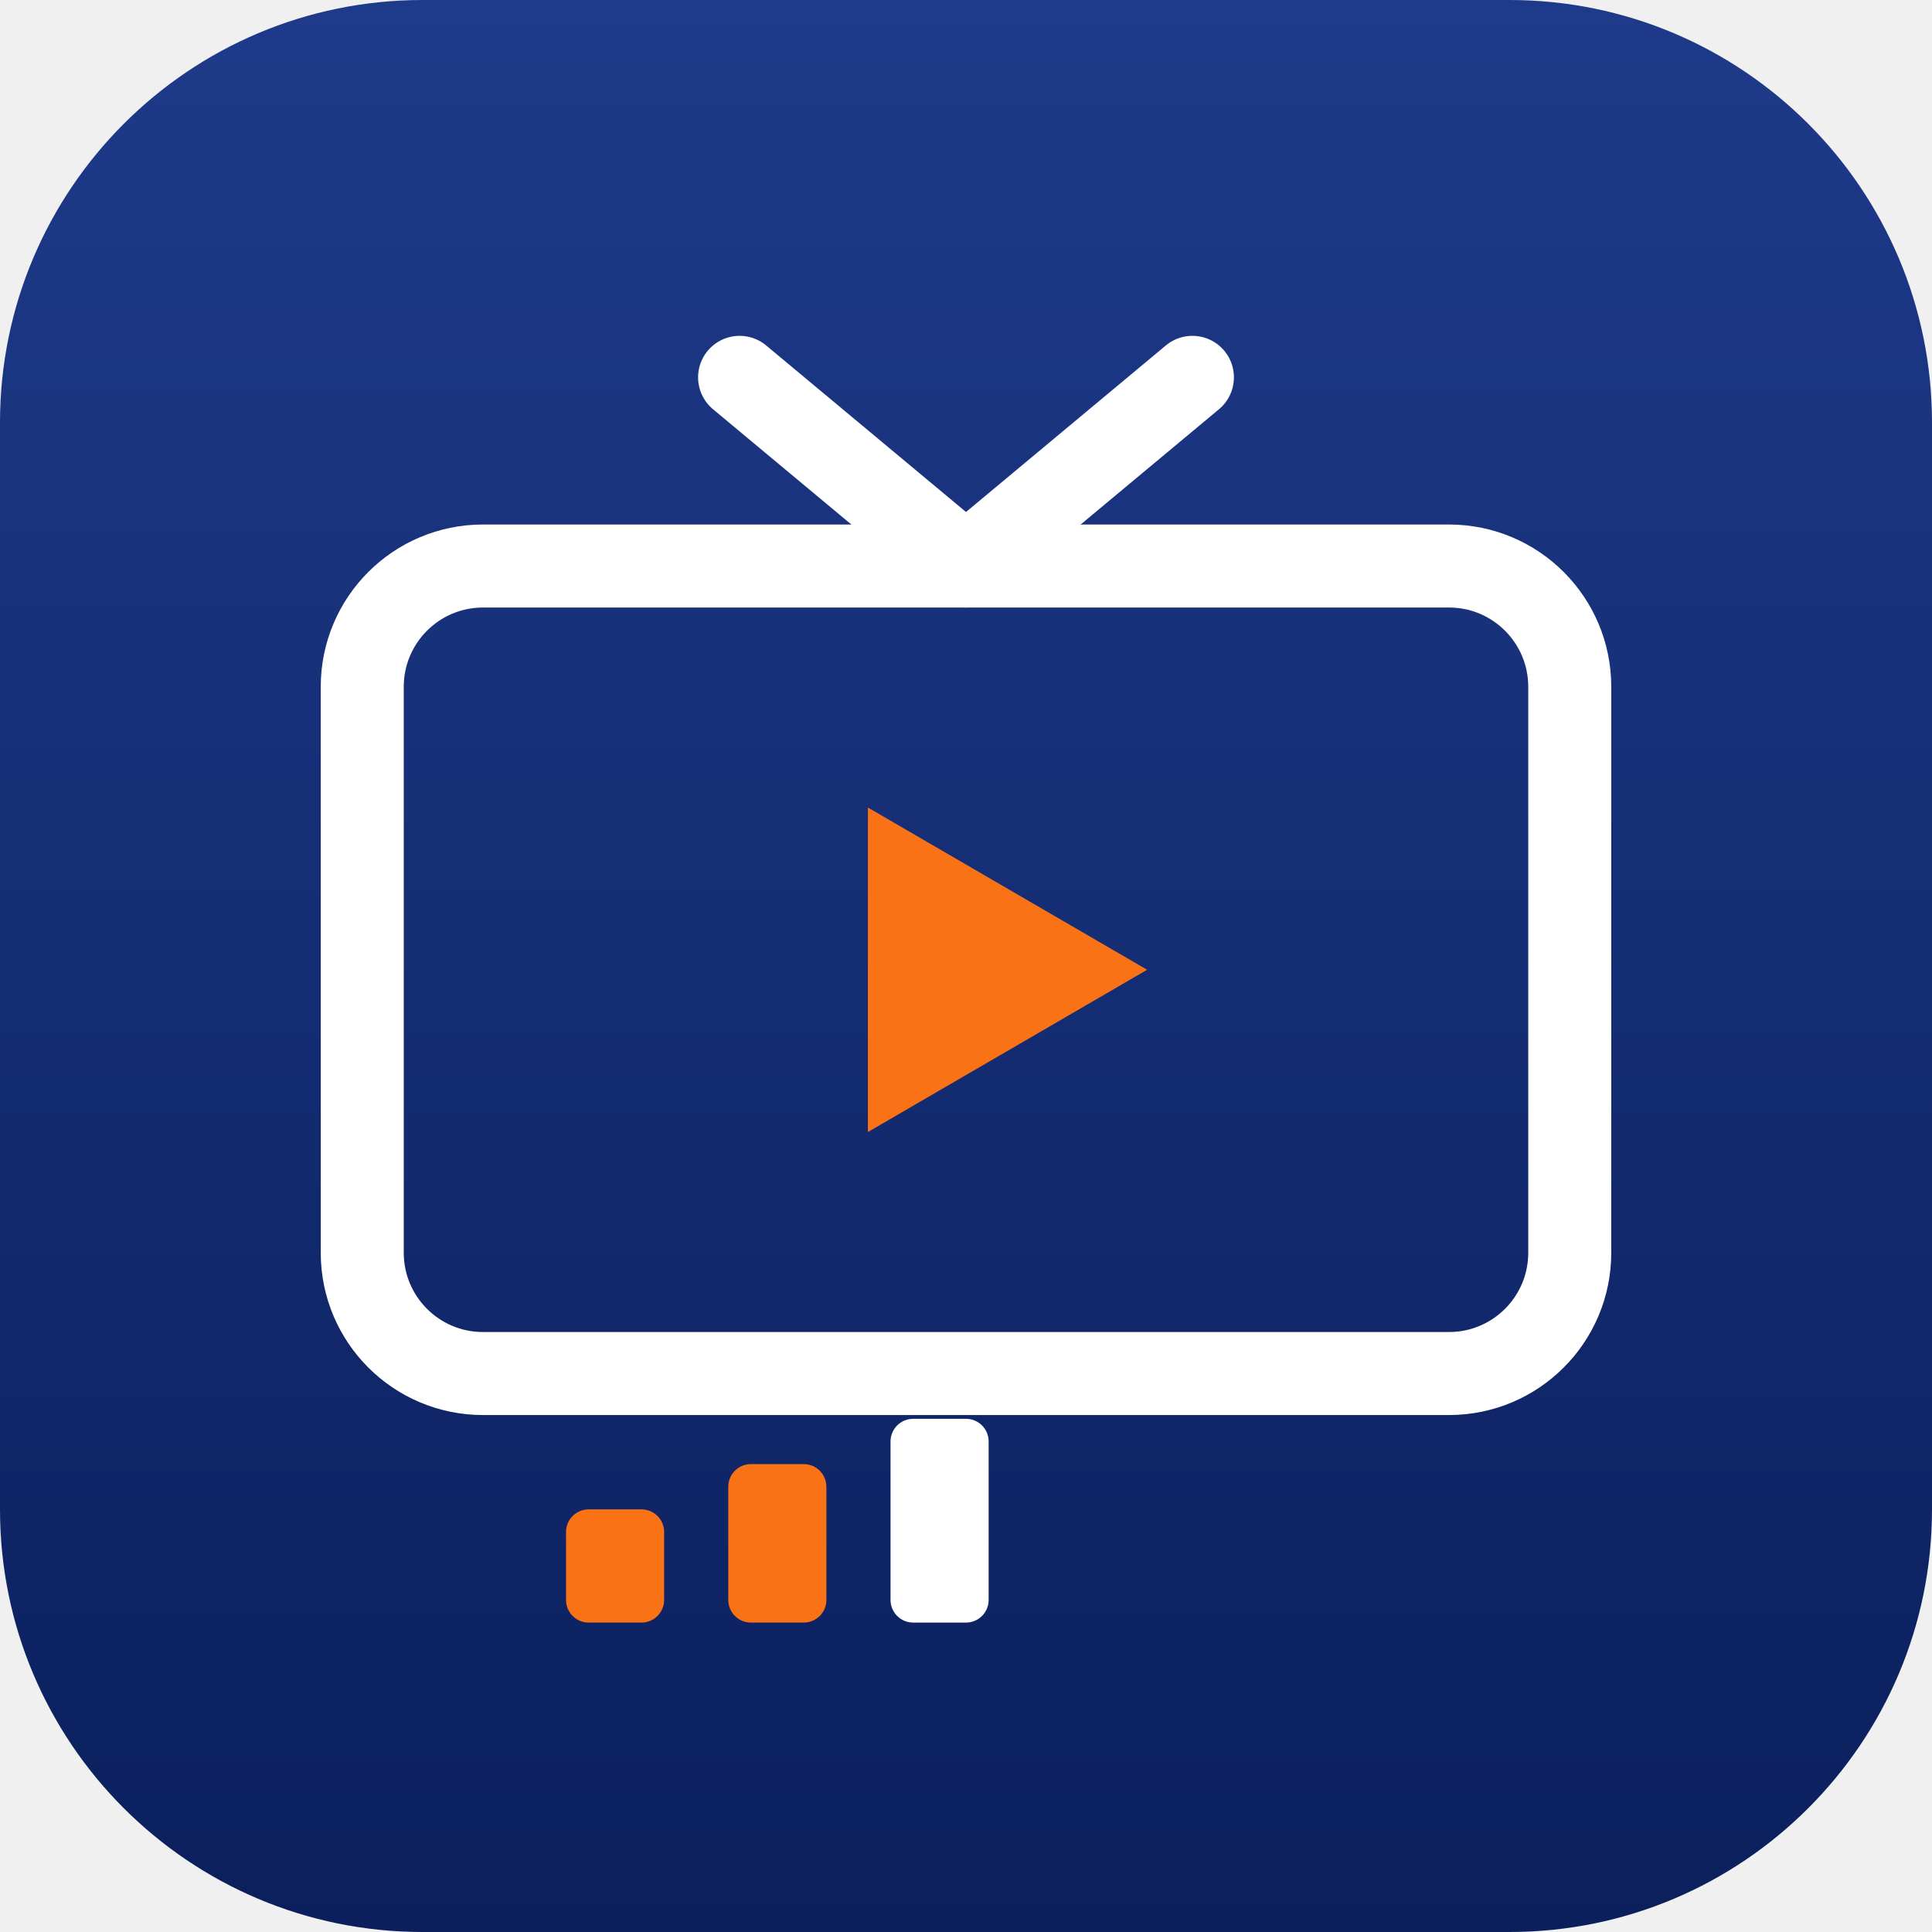
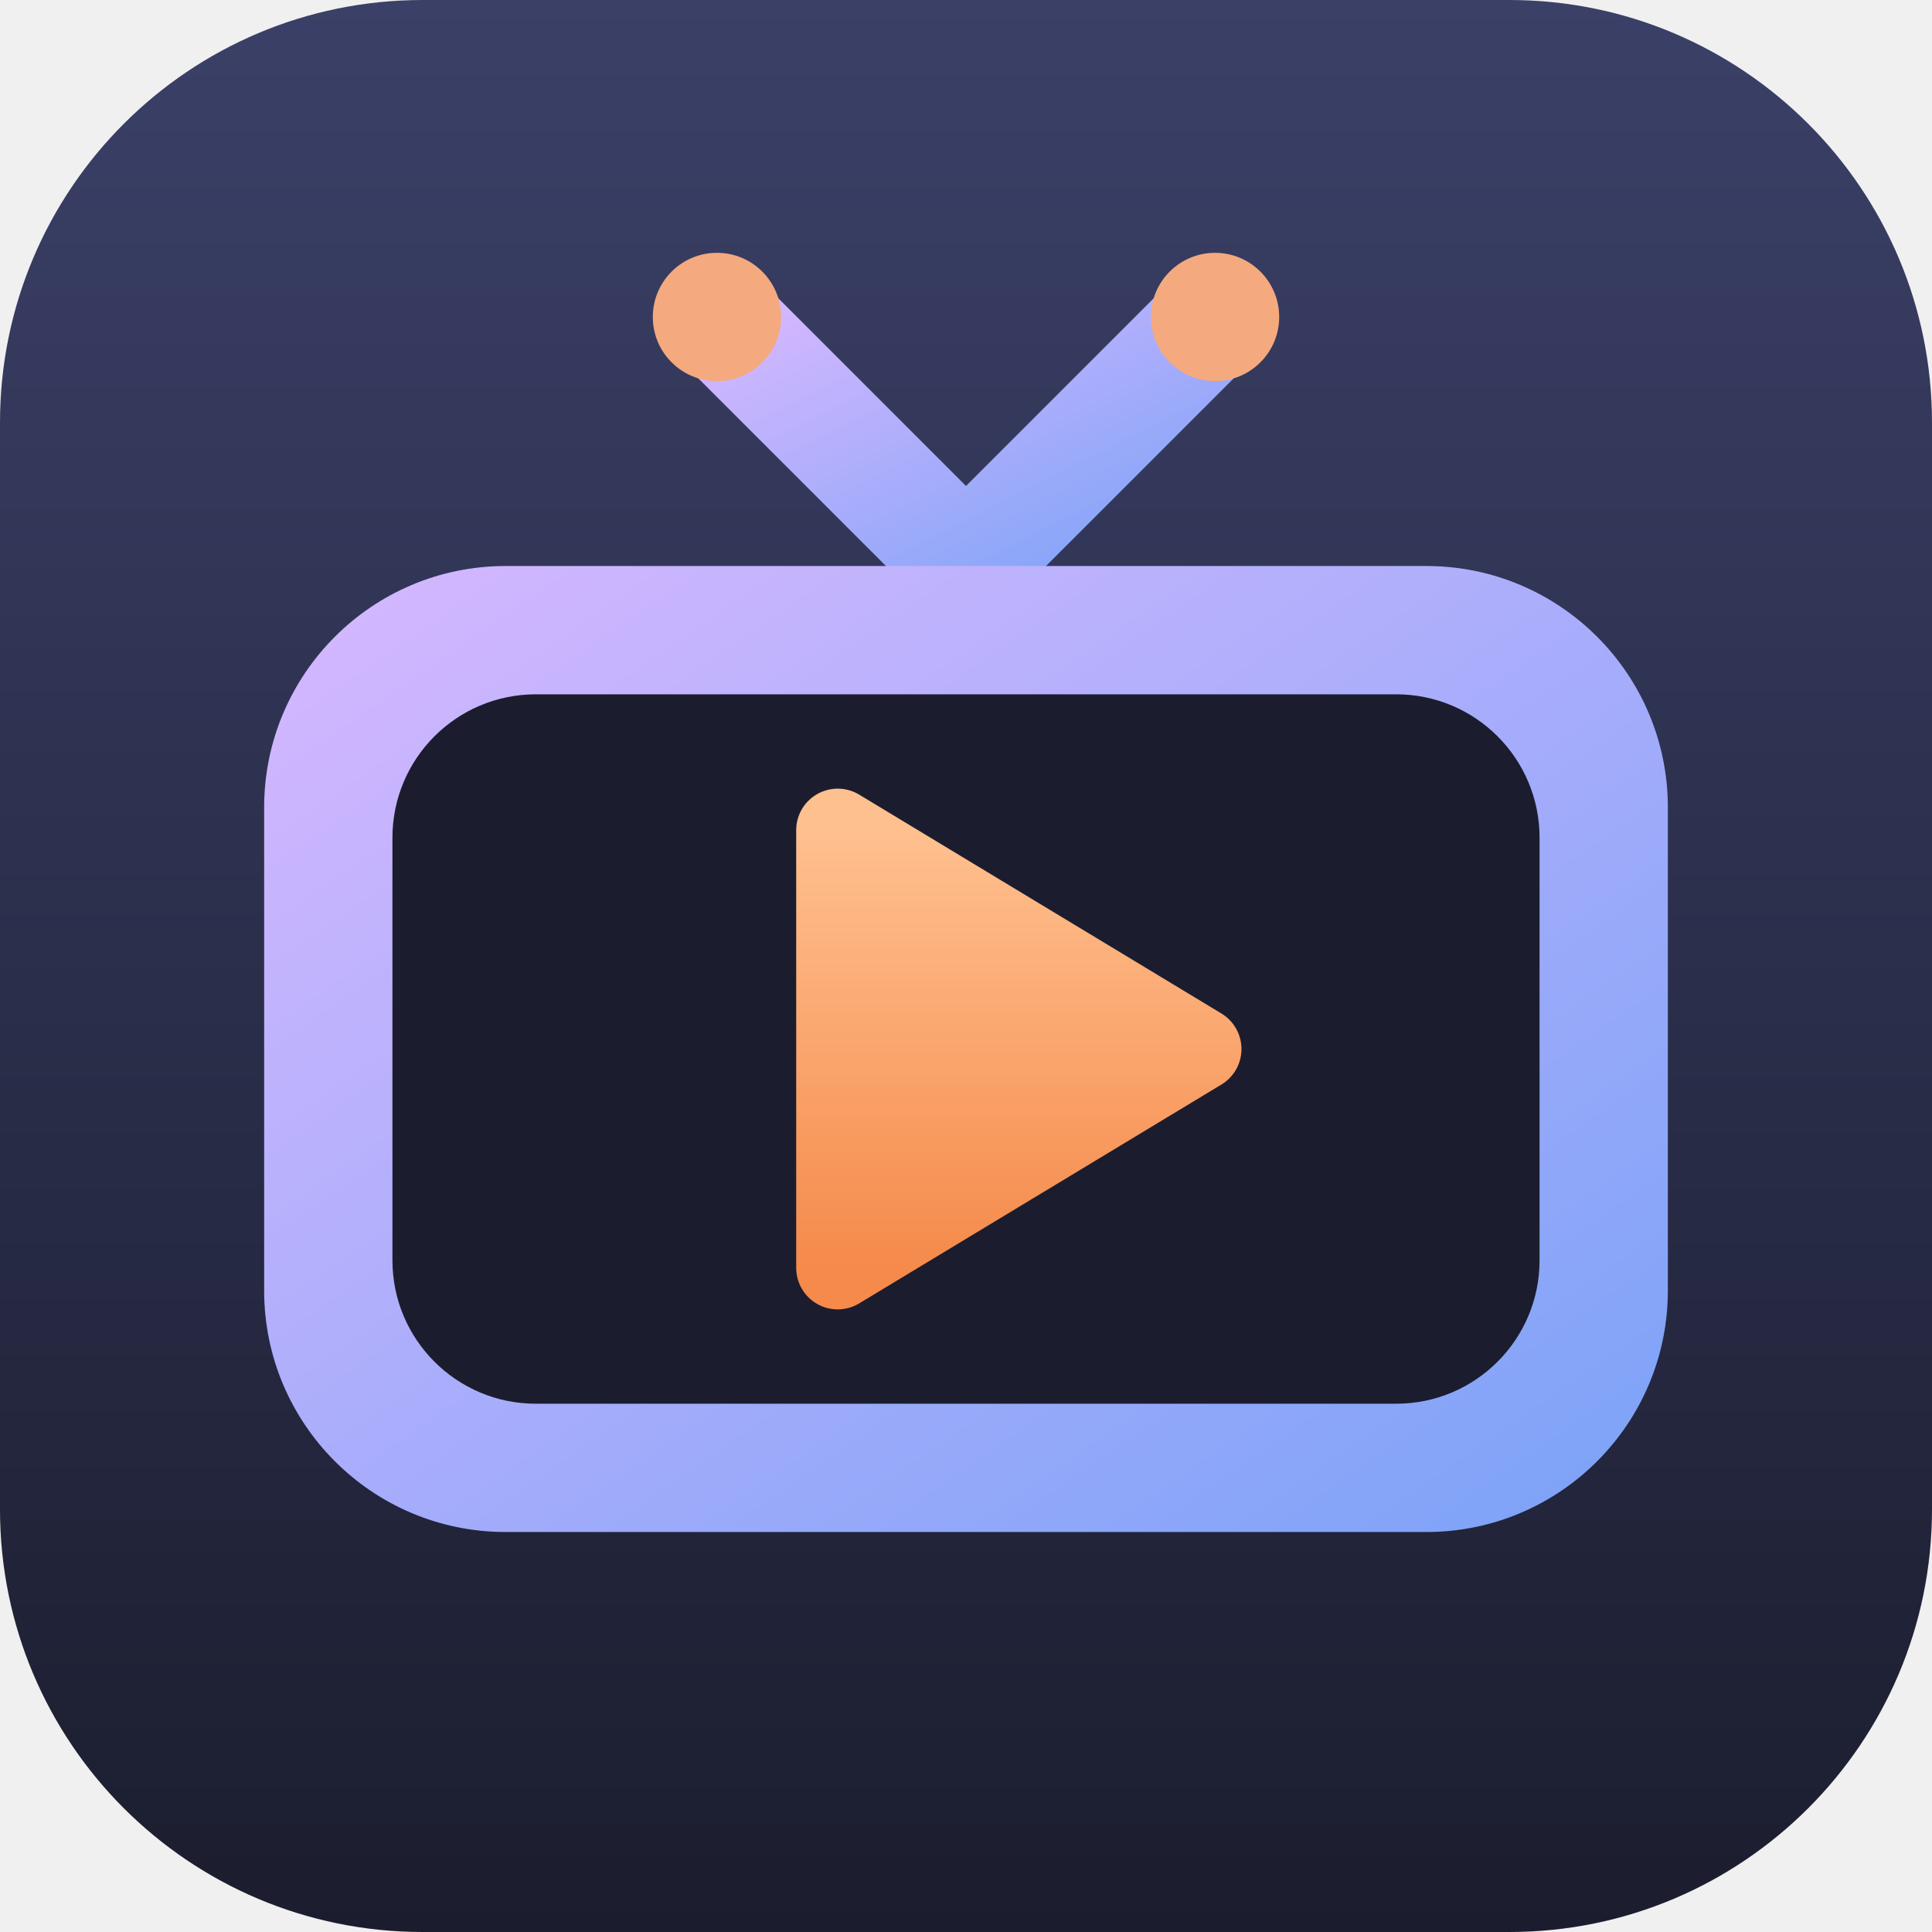
<svg xmlns="http://www.w3.org/2000/svg" viewBox="0 0 512 512">
  <defs>
    <linearGradient id="bg" x1="0" y1="0" x2="0" y2="1">
-       <stop offset="0" stop-color="#1e3a8a" />
-       <stop offset="1" stop-color="#0b1f5c" />
+       <stop offset="0" stop-color="#3b4068" />
+       <stop offset="1" stop-color="#1b1d2e" />
+     </linearGradient>
+     <linearGradient id="frame" x1="0" y1="0" x2="1" y2="1">
+       <stop offset="0" stop-color="#d7b8ff" />
+       <stop offset="1" stop-color="#7aa2f7" />
+     </linearGradient>
+     <linearGradient id="play" x1="0" y1="0" x2="0" y2="1">
+       <stop offset="0" stop-color="#ffc08f" />
+       <stop offset="1" stop-color="#f58a4b" />
    </linearGradient>
  </defs>
  <rect width="512" height="512" rx="112" fill="url(#bg)" />
-   <rect x="96" y="150" width="320" height="214" rx="32" fill="none" stroke="#ffffff" stroke-width="22" />
-   <path d="M196 100 L256 150 L316 100" fill="none" stroke="#ffffff" stroke-width="22" stroke-linecap="round" stroke-linejoin="round" />
-   <path d="M230 214 L230 300 L304 257 Z" fill="#f97316" />
-   <rect x="150" y="400" width="26" height="30" rx="6" fill="#f97316" />
-   <rect x="193" y="388" width="26" height="42" rx="6" fill="#f97316" />
-   <rect x="236" y="376" width="26" height="54" rx="6" fill="#ffffff" />
+   <g id="glyph">
+     <path d="M256 150 L190 84 M256 150 L322 84" fill="none" stroke="url(#frame)" stroke-width="30" stroke-linecap="round" />
+     <circle cx="190" cy="84" r="17" fill="#f5a97f" />
+     <circle cx="322" cy="84" r="17" fill="#f5a97f" />
+     <rect x="70" y="150" width="372" height="256" rx="64" fill="url(#frame)" />
+     <rect x="104" y="184" width="304" height="188" rx="38" fill="#1b1d2e" />
+     <path d="M222 220 L222 336 L318 278 Z" fill="url(#play)" stroke="url(#play)" stroke-width="22" stroke-linejoin="round" />
+     <path d="M168 448 H344" fill="none" stroke="url(#frame)" stroke-width="30" stroke-linecap="round" />
+   </g>
</svg>
